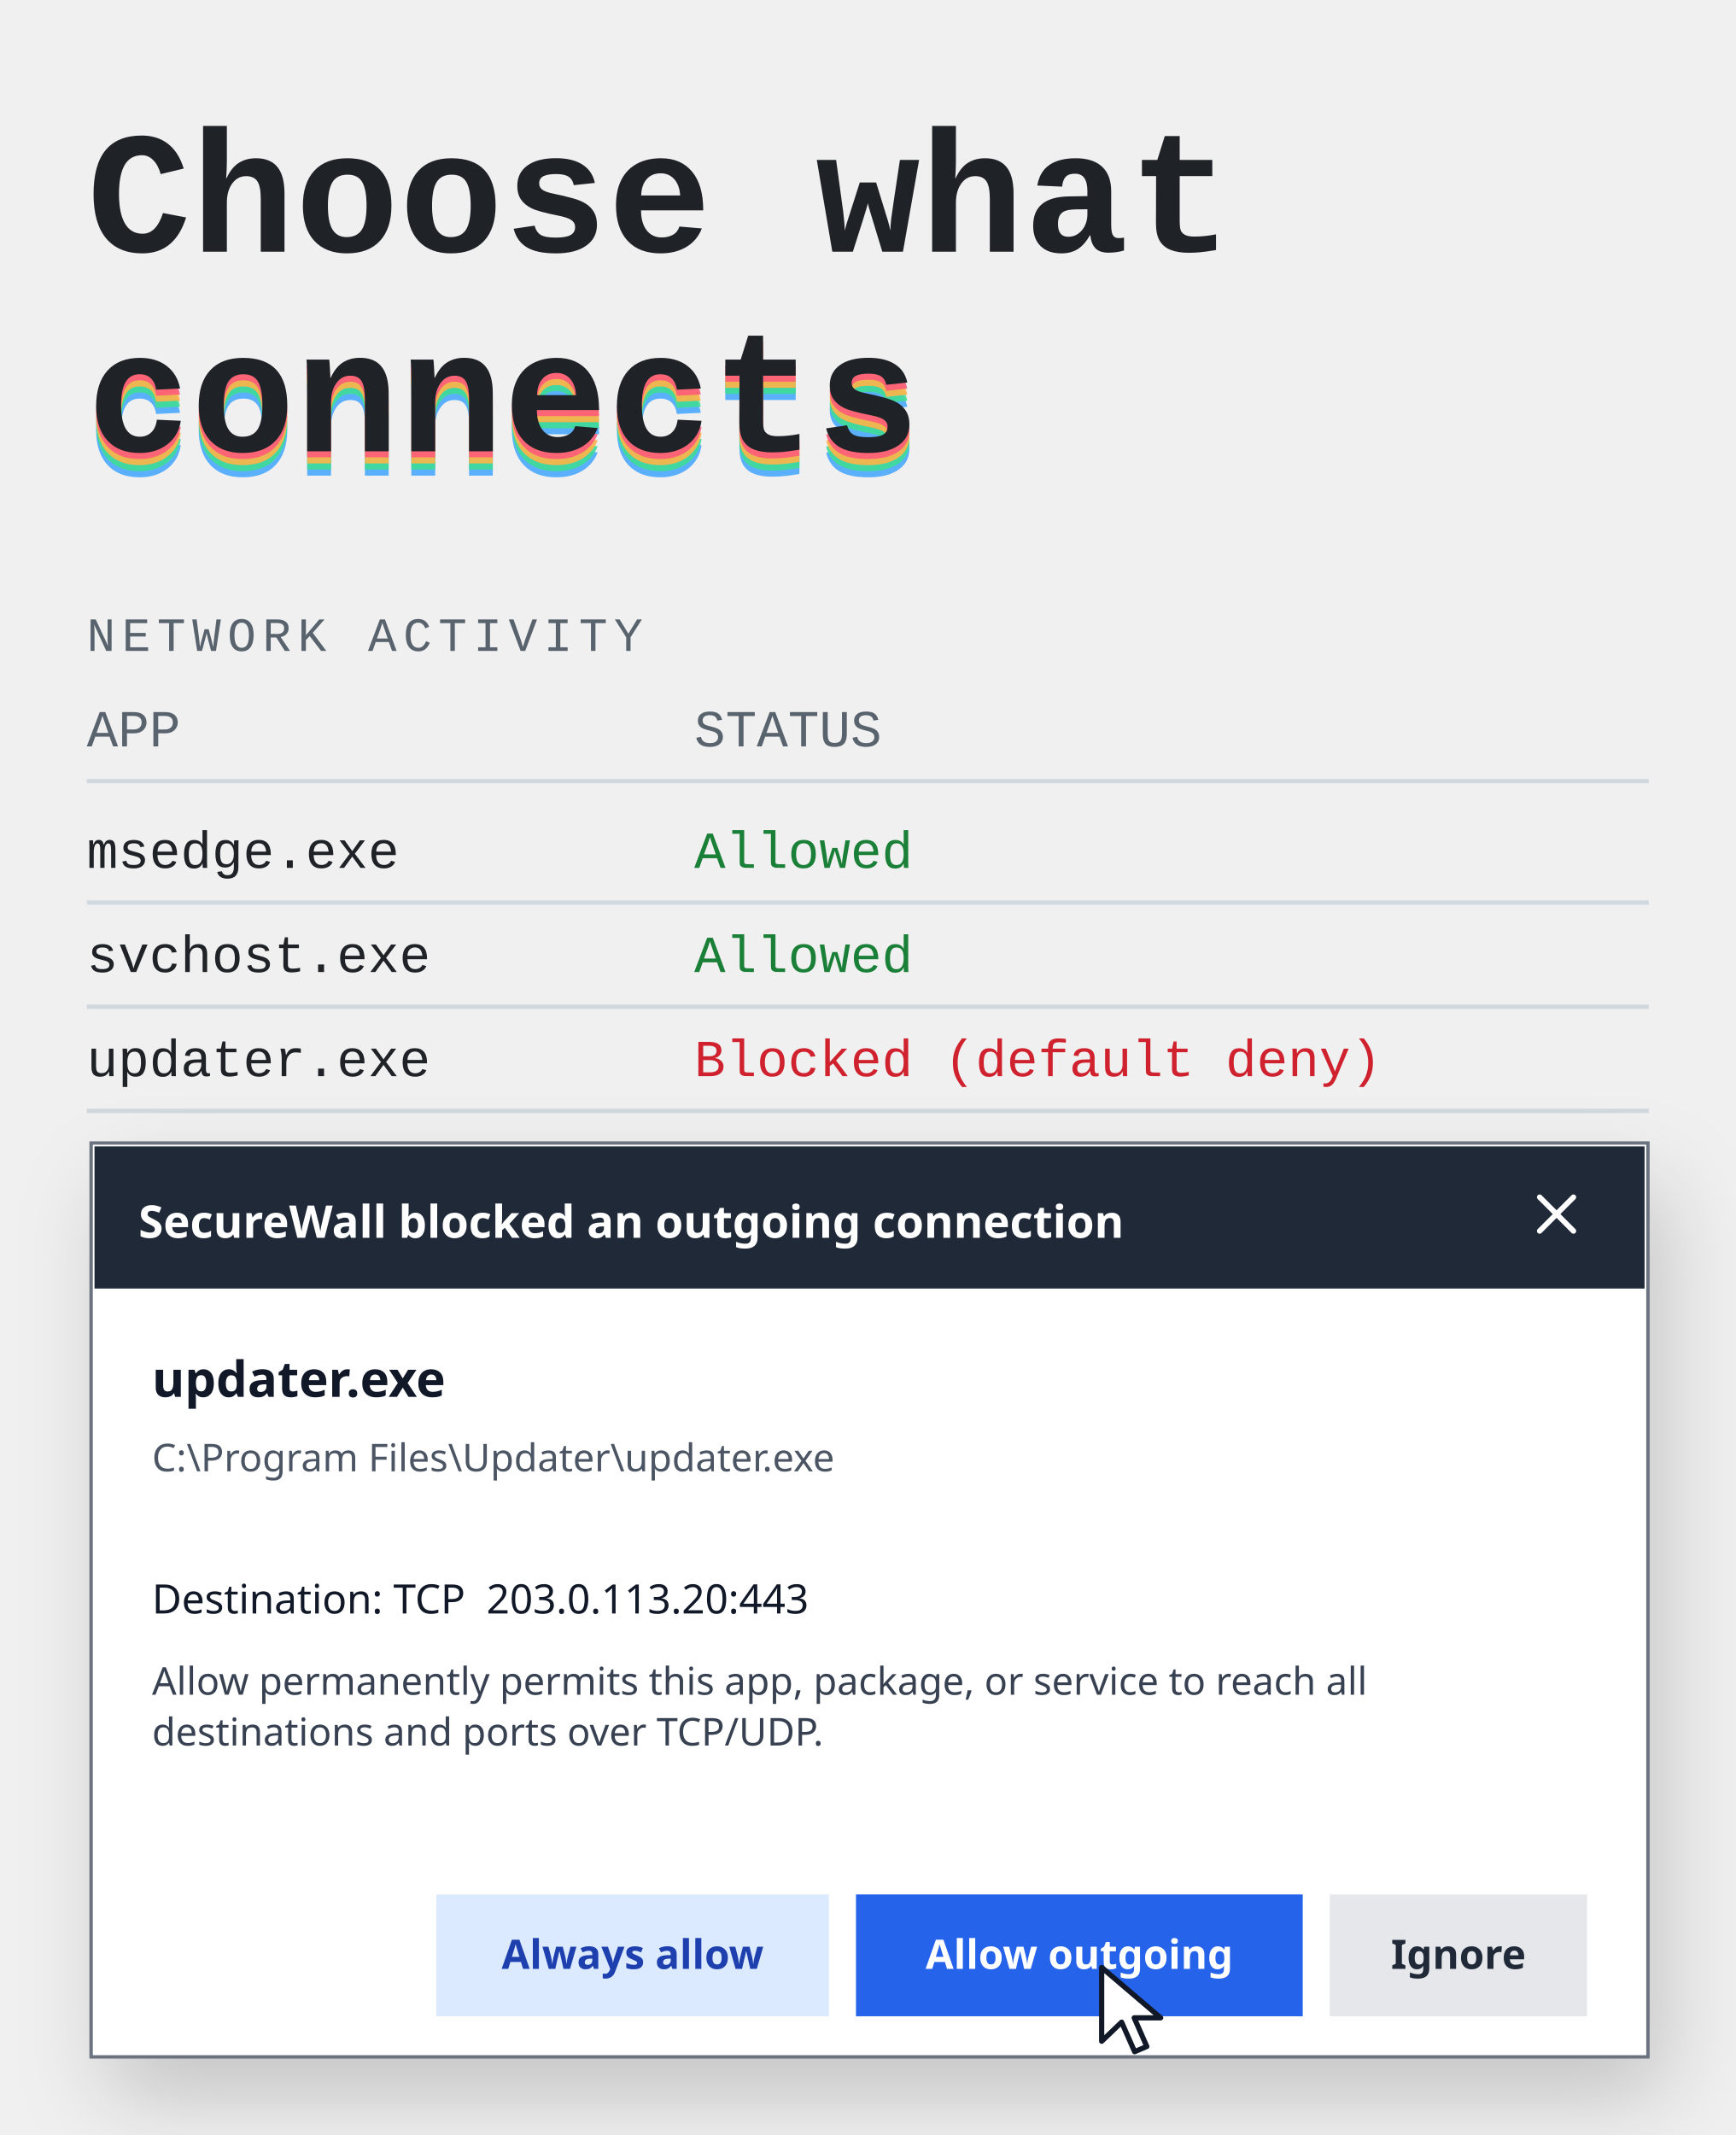
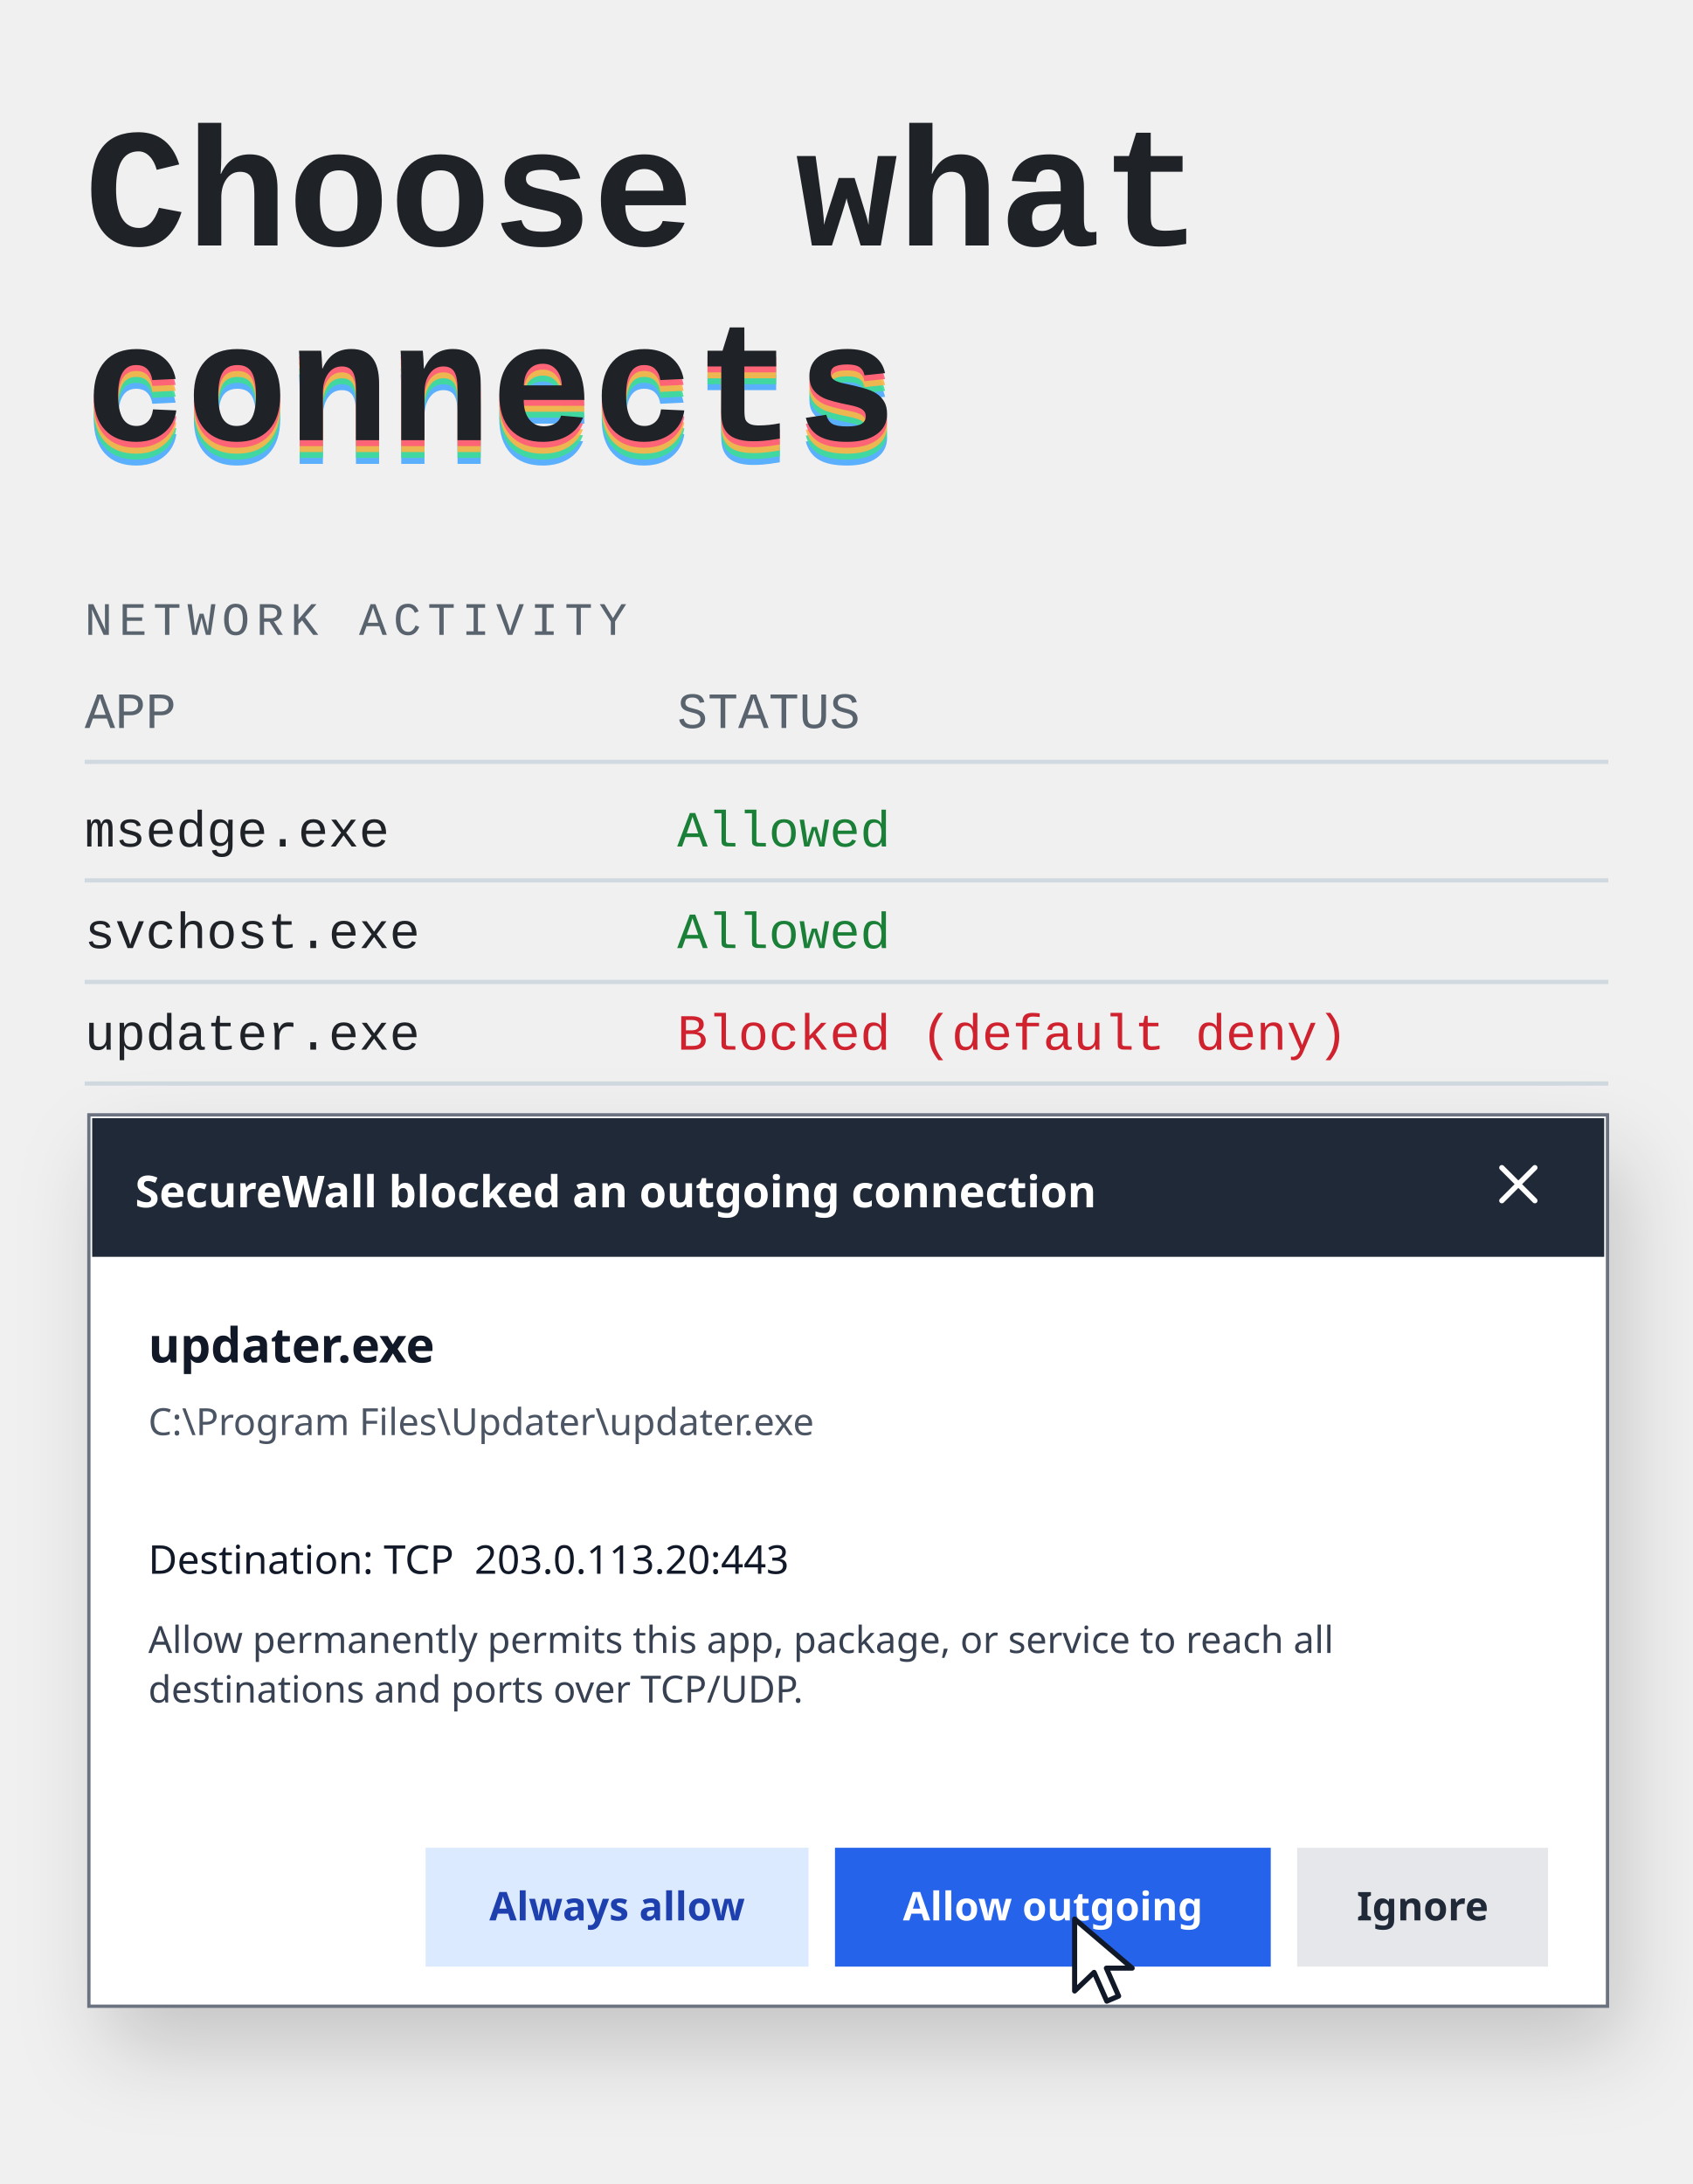
- <svg xmlns="http://www.w3.org/2000/svg" viewBox="0 0 400 492" width="400" height="492" role="img" aria-label="Animated illustration: SecureWall lists updater.exe as &quot;Blocked (default deny)&quot; in Network Activity, shows its &quot;SecureWall blocked an outgoing connection&quot; popup in the bottom-right corner, the cursor clicks &quot;Allow outgoing&quot;, and the app's next connection is listed as &quot;Allowed&quot;.">
+ <svg xmlns="http://www.w3.org/2000/svg" viewBox="0 0 400 516" width="400" height="516" role="img" aria-label="Animated illustration: SecureWall lists updater.exe as &quot;Blocked (default deny)&quot; in Network Activity, shows its &quot;SecureWall blocked an outgoing connection&quot; popup in the corner of the screen, the cursor clicks &quot;Allow outgoing&quot;, and the app's next connection is listed as &quot;Allowed&quot;.">
  <style>
  .ink{fill:#1f2328} .mute{fill:#59636e} .blk{fill:#cf222e} .alw{fill:#1a7f37}
  .rb{animation:rb 10s linear infinite}
  .ra{opacity:0;animation:ra 10s linear infinite}
  .pop{animation:pop 10s cubic-bezier(.2,.7,.2,1) infinite}
  .cur{animation:cur 10s ease-in-out infinite}
  .press{animation:press 10s linear infinite}
  @keyframes rb{0%,4%{opacity:0}8%,92%{opacity:1}97%,100%{opacity:0}}
  @keyframes ra{0%,56%{opacity:0}60%,92%{opacity:1}97%,100%{opacity:0}}
  @keyframes pop{0%,10%{opacity:0;transform:translateY(28px)}17%,46%{opacity:1;transform:translateY(0)}52%,100%{opacity:0;transform:translateY(28px)}}
  @keyframes cur{0%,18%{opacity:0;transform:translate(60px,70px)}22%{opacity:1}36%,46%{opacity:1;transform:translate(0,0)}52%,100%{opacity:0;transform:translate(0,0)}}
  @keyframes press{0%,39%{opacity:0}40%,45%{opacity:.28}46%,100%{opacity:0}}
  @media (prefers-reduced-motion:reduce){
    .rb,.ra,.pop,.cur,.press{animation:none!important}
    .rb,.pop,.cur{opacity:1;transform:none}
    .ra,.press{opacity:0}
  }
</style>
  <defs>
    <filter id="sh" x="-20%" y="-20%" width="140%" height="150%">
      <feGaussianBlur stdDeviation="10" />
    </filter>
  </defs>
  <g font-family="ui-monospace,'Cascadia Mono','SF Mono',Menlo,Consolas,'Liberation Mono',monospace" font-size="40" font-weight="700">
    <text class="ink" x="20" y="58">Choose what</text>
    <text x="20" y="109.6" fill="#4aa8ff" opacity="0.9">connects</text>
    <text x="20" y="108.2" fill="#3ddc97" opacity="0.9">connects</text>
    <text x="20" y="106.8" fill="#ffb347" opacity="0.9">connects</text>
    <text x="20" y="105.4" fill="#ff5c7a" opacity="0.9">connects</text>
    <text class="ink" x="20" y="104">connects</text>
  </g>
  <g font-family="ui-monospace,'Cascadia Mono','SF Mono',Menlo,Consolas,'Liberation Mono',monospace" font-size="12">
    <text class="mute" x="20" y="150" font-size="11" letter-spacing="1.5">NETWORK ACTIVITY</text>
    <text class="mute" x="20" y="172">APP</text>
    <text class="mute" x="160" y="172">STATUS</text>
    <line x1="20" x2="380" y1="180" y2="180" stroke="#d1d9e0" />
    <text class="ink" x="20" y="200">msedge.exe</text>
    <text class="alw" x="160" y="200">Allowed</text>
    <line x1="20" x2="380" y1="208" y2="208" stroke="#d1d9e0" />
    <text class="ink" x="20" y="224">svchost.exe</text>
    <text class="alw" x="160" y="224">Allowed</text>
    <line x1="20" x2="380" y1="232" y2="232" stroke="#d1d9e0" />
    <g class="rb">
      <text class="ink" x="20" y="248">updater.exe</text>
      <text class="blk" x="160" y="248">Blocked (default deny)</text>
      <line x1="20" x2="380" y1="256" y2="256" stroke="#d1d9e0" />
    </g>
    <g class="ra">
      <text class="ink" x="20" y="272">updater.exe</text>
      <text class="alw" x="160" y="272">Allowed</text>
      <line x1="20" x2="380" y1="280" y2="280" stroke="#d1d9e0" />
    </g>
  </g>
  <g class="pop">
    <rect x="25" y="273.4" width="358.8" height="210.6" fill="#000" opacity="0.18" filter="url(#sh)" />
    <g transform="translate(21 263.4) scale(0.78)">
      <rect x="0" y="0" width="460" height="270" fill="#FFFFFF" stroke="#6B7280" stroke-width="1" />
      <rect x="1" y="1" width="458" height="42" fill="#1F2937" />
      <text x="14" y="28" fill="#FFFFFF" font-family="'Segoe UI',-apple-system,BlinkMacSystemFont,'Noto Sans',Helvetica,Arial,sans-serif" font-size="13.333" font-weight="600">SecureWall blocked an outgoing connection</text>
      <path d="M428 16l10 10m0 -10l-10 10" stroke="#FFFFFF" stroke-width="1.6" stroke-linecap="round" />
      <text x="18" y="75" fill="#111827" font-family="'Segoe UI',-apple-system,BlinkMacSystemFont,'Noto Sans',Helvetica,Arial,sans-serif" font-size="14.667" font-weight="600">updater.exe</text>
      <text x="18" y="97" fill="#4B5563" font-family="'Segoe UI',-apple-system,BlinkMacSystemFont,'Noto Sans',Helvetica,Arial,sans-serif" font-size="11.333">C:\Program Files\Updater\updater.exe</text>
      <text x="18" y="139" fill="#111827" font-family="'Segoe UI',-apple-system,BlinkMacSystemFont,'Noto Sans',Helvetica,Arial,sans-serif" font-size="12" xml:space="preserve">Destination: TCP  203.0.113.20:443</text>
      <text x="18" y="163" fill="#374151" font-family="'Segoe UI',-apple-system,BlinkMacSystemFont,'Noto Sans',Helvetica,Arial,sans-serif" font-size="11.333">Allow permanently permits this app, package, or service to reach all</text>
      <text x="18" y="178" fill="#374151" font-family="'Segoe UI',-apple-system,BlinkMacSystemFont,'Noto Sans',Helvetica,Arial,sans-serif" font-size="11.333">destinations and ports over TCP/UDP.</text>
      <rect x="102" y="222" width="116" height="36" fill="#DBEAFE" />
      <text x="160" y="244" fill="#1E40AF" font-family="'Segoe UI',-apple-system,BlinkMacSystemFont,'Noto Sans',Helvetica,Arial,sans-serif" font-size="12" font-weight="600" text-anchor="middle">Always allow</text>
      <rect x="226" y="222" width="132" height="36" fill="#2563EB" />
      <rect class="press" x="226" y="222" width="132" height="36" fill="#000" opacity="0" />
      <text x="292" y="244" fill="#FFFFFF" font-family="'Segoe UI',-apple-system,BlinkMacSystemFont,'Noto Sans',Helvetica,Arial,sans-serif" font-size="12" font-weight="600" text-anchor="middle">Allow outgoing</text>
      <rect x="366" y="222" width="76" height="36" fill="#E5E7EB" />
      <text x="404" y="244" fill="#1F2937" font-family="'Segoe UI',-apple-system,BlinkMacSystemFont,'Noto Sans',Helvetica,Arial,sans-serif" font-size="12" font-weight="600" text-anchor="middle">Ignore</text>
    </g>
  </g>
  <g class="cur">
    <path transform="translate(253.9 453.4)" d="M0 0L0 17L4.6 12.6L7.6 19.4L10.4 18.2L7.5 11.6L13.6 11.6Z" fill="#FFFFFF" stroke="#111827" stroke-width="1.2" stroke-linejoin="round" />
  </g>
</svg>
